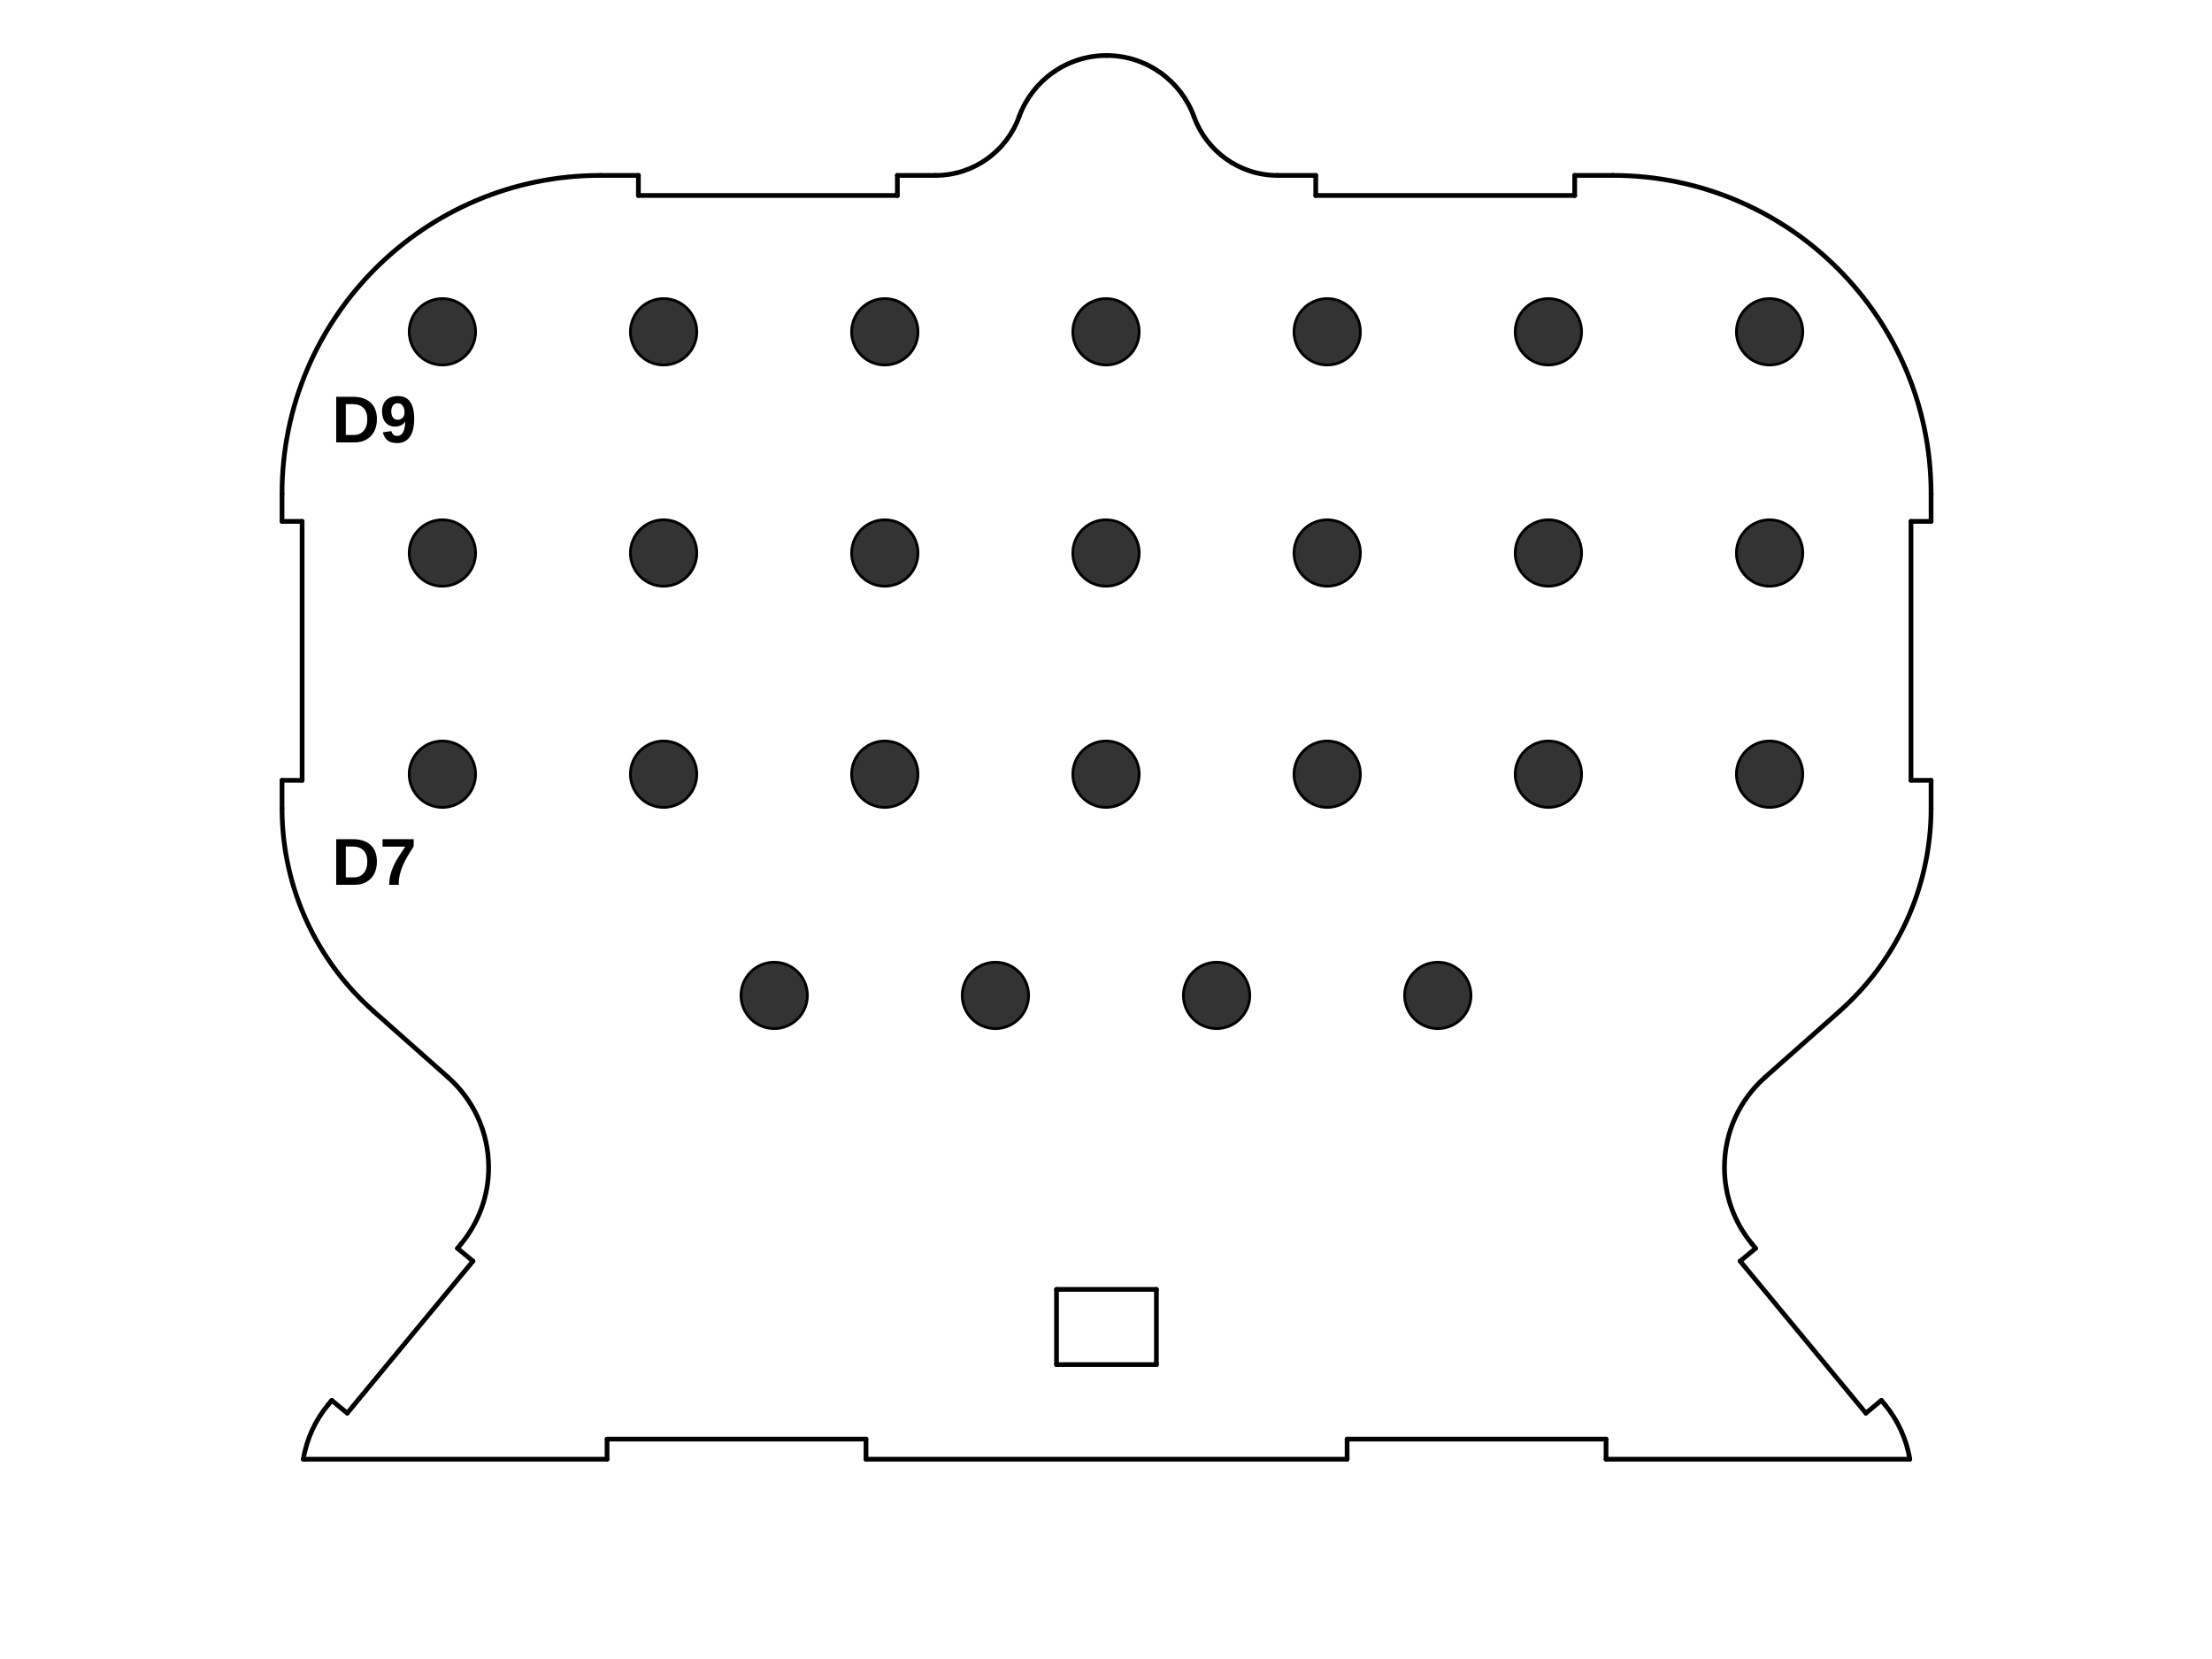
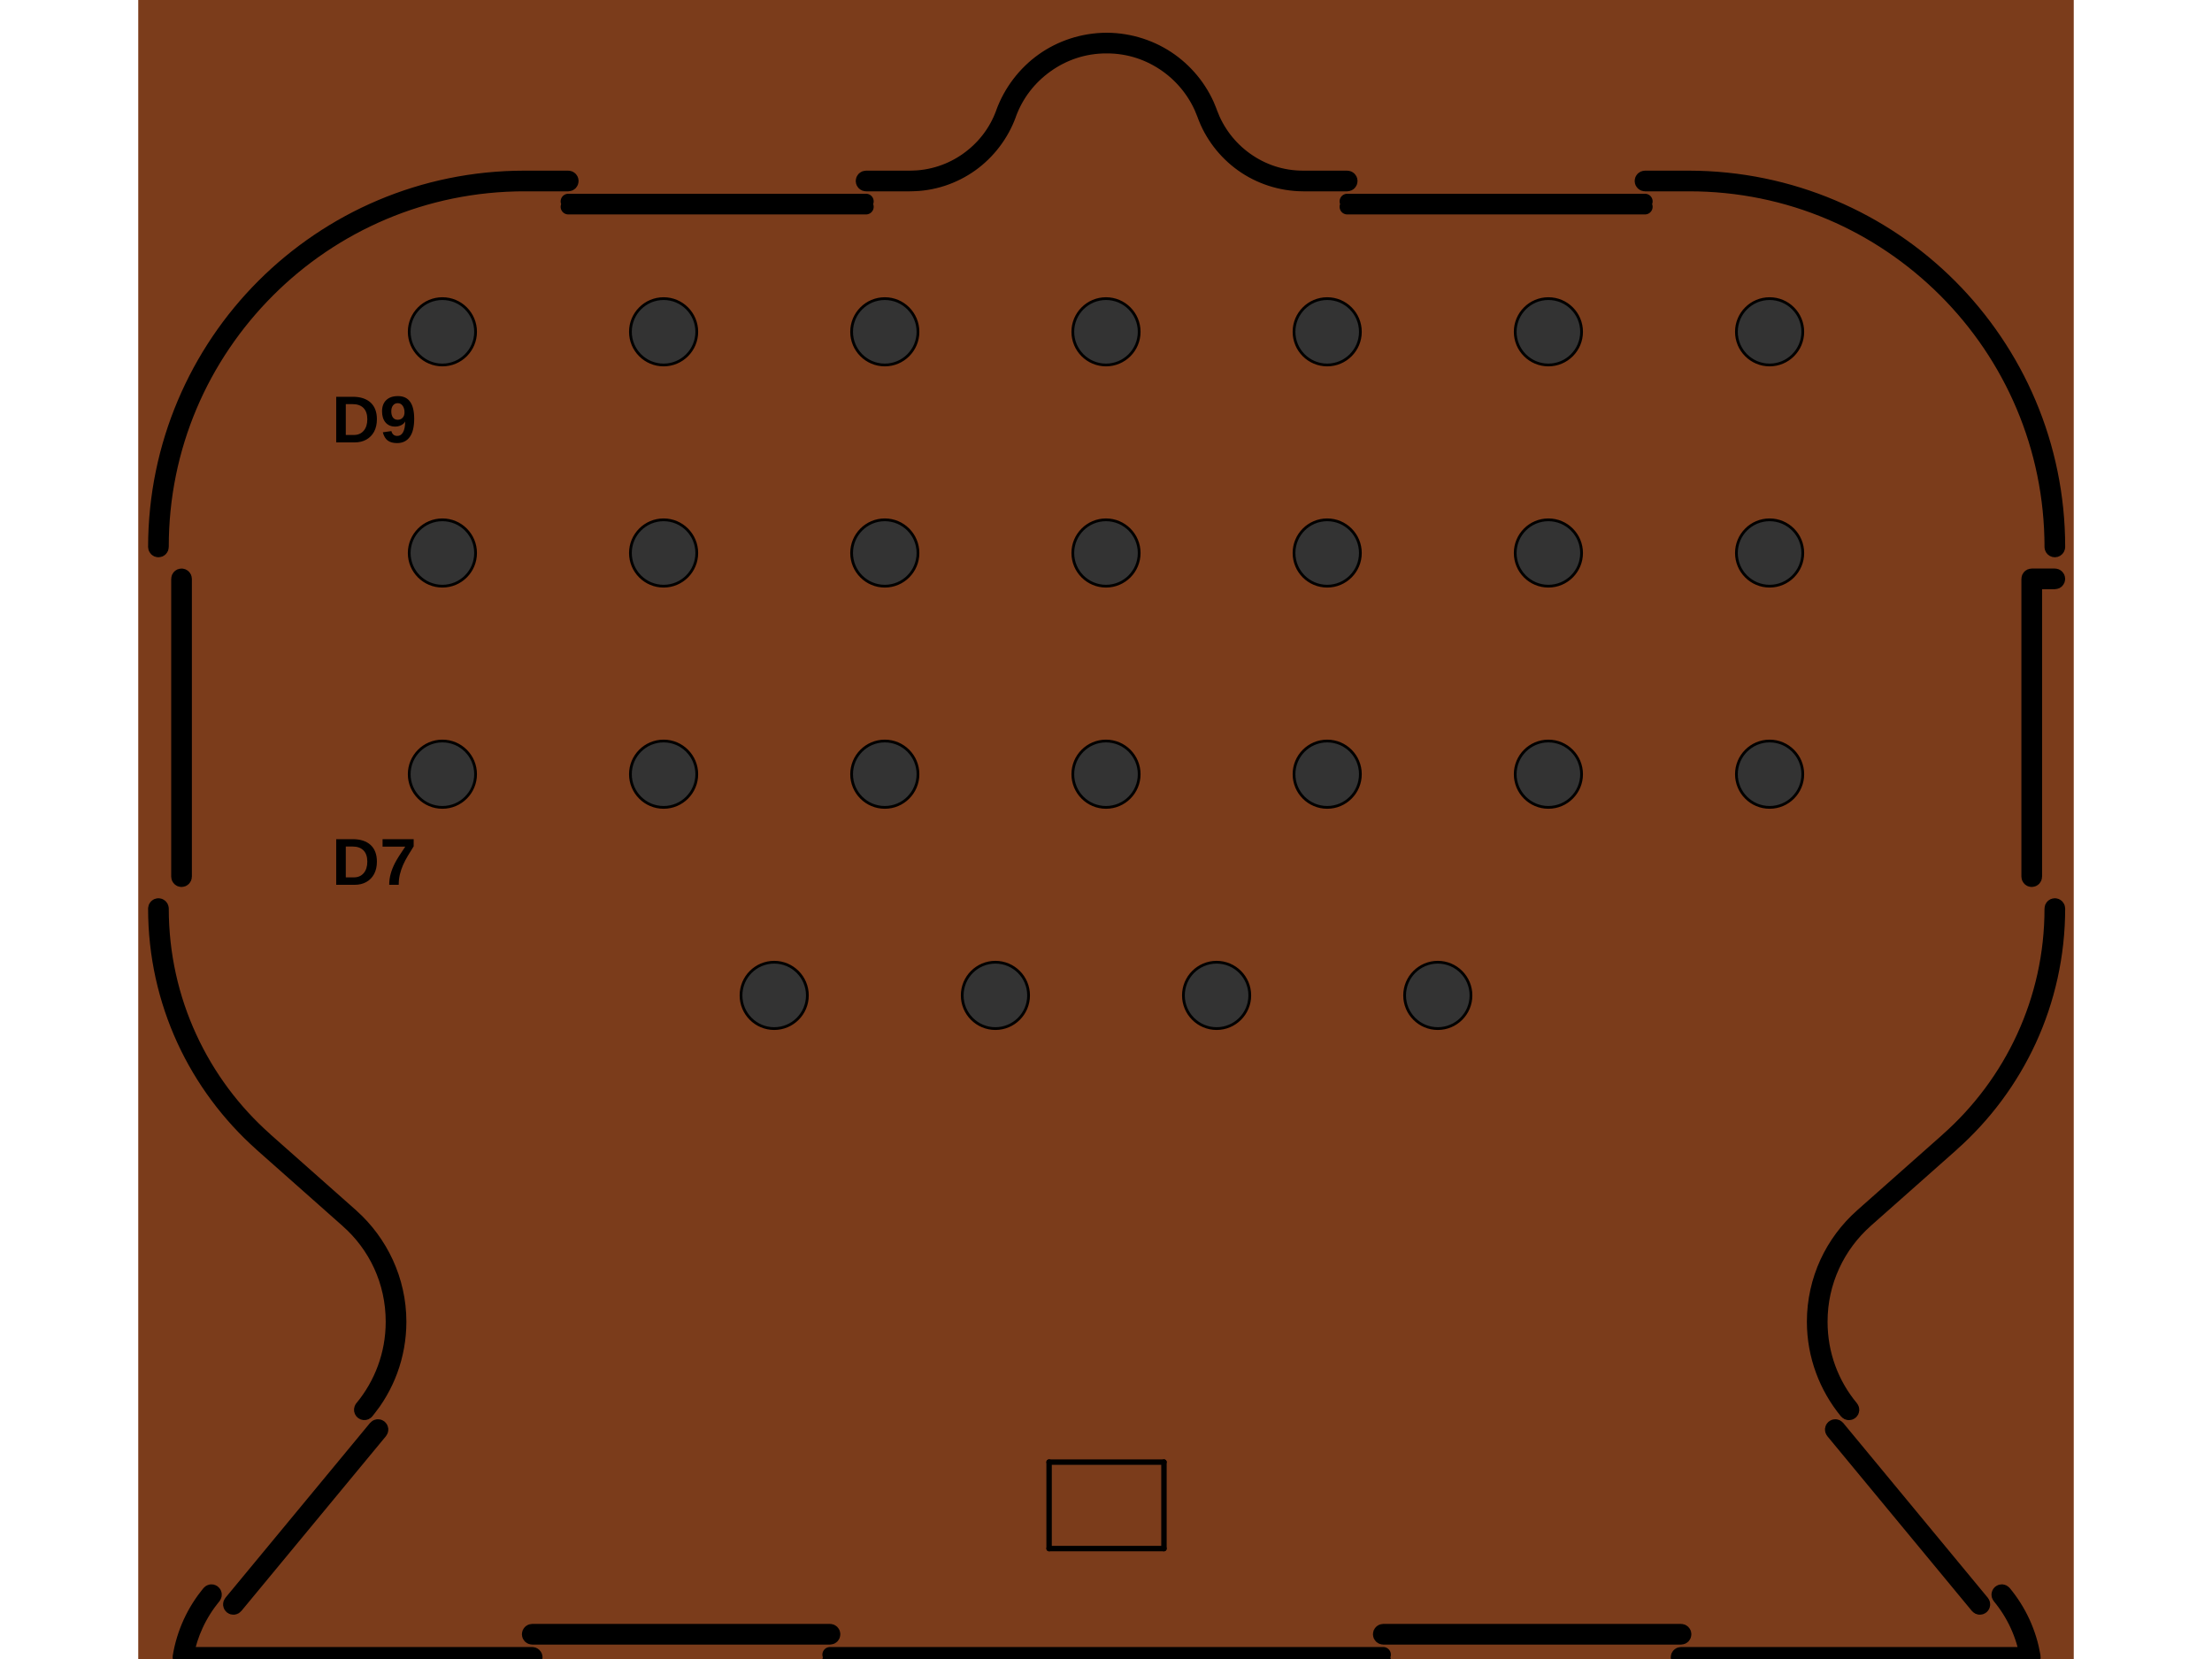
<svg xmlns="http://www.w3.org/2000/svg" height="300" width="400" viewBox="0 0 400 300">
-   <g transform="translate(51, -35) scale(0.355)">
-     <path style="stroke:#000000; stroke-width:2.4; stroke-linejoin:round; stroke-linecap:round; fill:none" d="M 313.436 187.943L 313.436 198.178" />
-     <path style="stroke:#000000; stroke-width:2.4; stroke-linejoin:round; stroke-linecap:round; fill:none" d="M 332.866 187.943L 313.436 187.943" />
-     <path style="stroke:#000000; stroke-width:2.4; stroke-linejoin:round; stroke-linecap:round; fill:none" d="M 526.564 187.943L 507.134 187.943" />
-     <path style="stroke:#000000; stroke-width:2.4; stroke-linejoin:round; stroke-linecap:round; fill:none" d="M 526.564 198.178L 526.564 187.943" />
-     <path style="stroke:#000000; stroke-width:2.4; stroke-linejoin:round; stroke-linecap:round; fill:none" d="M 658.467 198.178L 526.564 198.178" />
-     <path style="stroke:#000000; stroke-width:2.4; stroke-linejoin:round; stroke-linecap:round; fill:none" d="M 658.467 187.943L 658.467 198.178" />
-     <path style="stroke:#000000; stroke-width:2.4; stroke-linejoin:round; stroke-linecap:round; fill:none" d="M 840 364.182L 840 350.046" />
-     <path style="stroke:#000000; stroke-width:2.4; stroke-linejoin:round; stroke-linecap:round; fill:none" d="M 829.766 364.182L 840 364.182" />
-     <path style="stroke:#000000; stroke-width:2.4; stroke-linejoin:round; stroke-linecap:round; fill:none" d="M 829.766 496.085L 829.766 364.182" />
-     <path style="stroke:#000000; stroke-width:2.4; stroke-linejoin:round; stroke-linecap:round; fill:none" d="M 840 496.085L 829.766 496.085" />
-     <path style="stroke:#000000; stroke-width:2.4; stroke-linejoin:round; stroke-linecap:round; fill:none" d="M 840 510.221L 840 496.085" />
-     <path style="stroke:#000000; stroke-width:2.4; stroke-linejoin:round; stroke-linecap:round; fill:none" d="M 755.378 647.388L 793.459 613.644" />
-     <path style="stroke:#000000; stroke-width:2.4; stroke-linejoin:round; stroke-linecap:round; fill:none" d="M 750.631 734.467L 748.802 732.256" />
-     <path style="stroke:#000000; stroke-width:2.4; stroke-linejoin:round; stroke-linecap:round; fill:none" d="M 742.745 740.99L 750.631 734.467" />
-     <path style="stroke:#000000; stroke-width:2.4; stroke-linejoin:round; stroke-linecap:round; fill:none" d="M 806.798 818.43L 742.745 740.99" />
-     <path style="stroke:#000000; stroke-width:2.4; stroke-linejoin:round; stroke-linecap:round; fill:none" d="M 814.685 811.907L 806.798 818.43" />
-     <path style="stroke:#000000; stroke-width:2.4; stroke-linejoin:round; stroke-linecap:round; fill:none" d="M 816.513 814.118L 814.685 811.907" />
-     <path style="stroke:#000000; stroke-width:2.4; stroke-linejoin:round; stroke-linecap:round; fill:none" d="M 674.434 841.89L 829.145 841.89" />
-     <path style="stroke:#000000; stroke-width:2.4; stroke-linejoin:round; stroke-linecap:round; fill:none" d="M 674.434 831.656L 674.434 841.89" />
-     <path style="stroke:#000000; stroke-width:2.4; stroke-linejoin:round; stroke-linecap:round; fill:none" d="M 542.531 831.656L 674.434 831.656" />
-     <path style="stroke:#000000; stroke-width:2.4; stroke-linejoin:round; stroke-linecap:round; fill:none" d="M 542.531 841.89L 542.531 831.656" />
-     <path style="stroke:#000000; stroke-width:2.4; stroke-linejoin:round; stroke-linecap:round; fill:none" d="M 297.469 841.89L 542.531 841.89" />
-     <path style="stroke:#000000; stroke-width:2.4; stroke-linejoin:round; stroke-linecap:round; fill:none" d="M 297.469 831.656L 297.469 841.89" />
-     <path style="stroke:#000000; stroke-width:2.4; stroke-linejoin:round; stroke-linecap:round; fill:none" d="M 165.566 831.656L 297.469 831.656" />
-     <path style="stroke:#000000; stroke-width:2.4; stroke-linejoin:round; stroke-linecap:round; fill:none" d="M 165.566 841.89L 165.566 831.656" />
-     <path style="stroke:#000000; stroke-width:2.4; stroke-linejoin:round; stroke-linecap:round; fill:none" d="M 10.855 841.89L 165.566 841.89" />
-     <path style="stroke:#000000; stroke-width:2.4; stroke-linejoin:round; stroke-linecap:round; fill:none" d="M 25.316 811.907L 23.487 814.118" />
-     <path style="stroke:#000000; stroke-width:2.4; stroke-linejoin:round; stroke-linecap:round; fill:none" d="M 33.202 818.43L 25.316 811.907" />
-     <path style="stroke:#000000; stroke-width:2.4; stroke-linejoin:round; stroke-linecap:round; fill:none" d="M 97.255 740.99L 33.202 818.43" />
-     <path style="stroke:#000000; stroke-width:2.4; stroke-linejoin:round; stroke-linecap:round; fill:none" d="M 89.369 734.467L 97.255 740.99" />
-     <path style="stroke:#000000; stroke-width:2.4; stroke-linejoin:round; stroke-linecap:round; fill:none" d="M 91.198 732.256L 89.369 734.467" />
-     <path style="stroke:#000000; stroke-width:2.4; stroke-linejoin:round; stroke-linecap:round; fill:none" d="M 46.541 613.644L 84.622 647.388" />
-     <path style="stroke:#000000; stroke-width:2.4; stroke-linejoin:round; stroke-linecap:round; fill:none" d="M 0 496.085L 0 510.221" />
-     <path style="stroke:#000000; stroke-width:2.4; stroke-linejoin:round; stroke-linecap:round; fill:none" d="M 10.234 496.085L 0 496.085" />
-     <path style="stroke:#000000; stroke-width:2.4; stroke-linejoin:round; stroke-linecap:round; fill:none" d="M 10.234 364.182L 10.234 496.085" />
-     <path style="stroke:#000000; stroke-width:2.4; stroke-linejoin:round; stroke-linecap:round; fill:none" d="M 0 364.182L 10.234 364.182" />
-     <path style="stroke:#000000; stroke-width:2.4; stroke-linejoin:round; stroke-linecap:round; fill:none" d="M 0 350.046L 0 364.182" />
-     <path style="stroke:#000000; stroke-width:2.4; stroke-linejoin:round; stroke-linecap:round; fill:none" d="M 181.533 187.943L 162.103 187.943" />
-     <path style="stroke:#000000; stroke-width:2.4; stroke-linejoin:round; stroke-linecap:round; fill:none" d="M 181.533 198.178L 181.533 187.943" />
-     <path style="stroke:#000000; stroke-width:2.4; stroke-linejoin:round; stroke-linecap:round; fill:none" d="M 313.436 198.178L 181.533 198.178" />
-     <path style="stroke:#000000; stroke-width:2.4; stroke-linejoin:round; stroke-linecap:round; fill:none" d="M 445.389 793.711L 445.389 755.396" />
-     <path style="stroke:#000000; stroke-width:2.4; stroke-linejoin:round; stroke-linecap:round; fill:none" d="M 445.389 755.396L 394.512 755.396" />
-     <path style="stroke:#000000; stroke-width:2.4; stroke-linejoin:round; stroke-linecap:round; fill:none" d="M 394.512 755.396L 394.512 793.711" />
-     <path style="stroke:#000000; stroke-width:2.4; stroke-linejoin:round; stroke-linecap:round; fill:none" d="M 394.512 793.711L 445.389 793.711" />
-     <path style="stroke:#000000; stroke-width:2.4; stroke-linejoin:round; stroke-linecap:round; fill:none" d="M 677.897 187.943L 658.467 187.943" />
-     <path style="stroke:#000000; stroke-width:2.4; stroke-linejoin:round; stroke-linecap:round; fill:none" d="M 332.866 187.943C 352.442 187.943 369.131 175.499 375.449 158.096" />
-     <path style="stroke:#000000; stroke-width:2.4; stroke-linejoin:round; stroke-linecap:round; fill:none" d="M 420 126.855C 419.999 126.855 419.997 126.855 419.996 126.855C 399.509 126.855 382.043 139.878 375.431 158.091" />
-     <path style="stroke:#000000; stroke-width:2.4; stroke-linejoin:round; stroke-linecap:round; fill:none" d="M 793.443 613.63C 821.995 588.309 840 551.353 840 510.221" />
-     <path style="stroke:#000000; stroke-width:2.4; stroke-linejoin:round; stroke-linecap:round; fill:none" d="M 755.385 647.394C 742.731 658.616 734.752 674.994 734.752 693.223C 734.752 708.049 740.03 721.651 748.808 732.25" />
-     <path style="stroke:#000000; stroke-width:2.4; stroke-linejoin:round; stroke-linecap:round; fill:none" d="M 829.152 841.889C 827.449 831.446 822.974 821.93 816.507 814.123" />
-     <path style="stroke:#000000; stroke-width:2.4; stroke-linejoin:round; stroke-linecap:round; fill:none" d="M 23.492 814.123C 17.026 821.931 12.551 831.446 10.848 841.888" />
-     <path style="stroke:#000000; stroke-width:2.4; stroke-linejoin:round; stroke-linecap:round; fill:none" d="M 91.192 732.25C 99.97 721.651 105.248 708.049 105.248 693.223C 105.248 674.994 97.269 658.616 84.615 647.394" />
-     <path style="stroke:#000000; stroke-width:2.4; stroke-linejoin:round; stroke-linecap:round; fill:none" d="M -2.84217e-14 510.221C -2.84217e-14 551.353 18.005 588.309 46.557 613.63" />
-     <path style="stroke:#000000; stroke-width:2.4; stroke-linejoin:round; stroke-linecap:round; fill:none" d="M 162.103 187.943C 72.627 187.943 3.20568e-10 260.57 3.20568e-10 350.046" />
-     <path style="stroke:#000000; stroke-width:2.4; stroke-linejoin:round; stroke-linecap:round; fill:none" d="M 464.551 158.096C 470.869 175.499 487.558 187.943 507.134 187.943" />
-     <path style="stroke:#000000; stroke-width:2.4; stroke-linejoin:round; stroke-linecap:round; fill:none" d="M 464.569 158.091C 457.957 139.878 440.491 126.855 420.004 126.855C 420.003 126.855 420.001 126.855 420 126.855" />
-     <path style="stroke:#000000; stroke-width:2.4; stroke-linejoin:round; stroke-linecap:round; fill:none" d="M 840 350.046C 840 260.57 767.373 187.943 677.897 187.943" />
+   <rect x="25" y="0" width="350" height="310" fill="#7B3C1B" stroke="none" />
+   <g transform="translate(200, 140) scale(1.15) translate(-200, -140) translate(0, 15)">
+     <path d="M 115.87 35.353 C 115.87 35.118 115.679 34.927 115.444 34.927 L 162.27 34.927 C 162.035 34.927 161.844 35.118 161.844 35.353 C 161.844 35.588 162.035 35.779 162.27 35.779 L 115.444 35.779 C 115.679 35.779 115.87 35.588 115.87 35.353 Z M 115.87 31.72 C 115.87 31.955 115.679 32.146 115.444 32.146 L 108.546 32.146 C 108.311 32.146 108.12 31.955 108.12 31.72 C 108.12 31.485 108.311 31.294 108.546 31.294 L 108.553 31.294 C 108.698 31.297 108.834 31.375 108.909 31.5 C 108.988 31.63 108.991 31.793 108.917 31.926 C 108.844 32.059 108.705 32.143 108.552 32.146 C 108.552 32.146 108.551 32.146 108.552 32.146 C 108.552 32.146 108.055 32.148 107.809 32.151 C 107.563 32.154 107.319 32.158 107.073 32.165 C 106.583 32.177 106.096 32.196 105.609 32.22 C 104.634 32.27 103.671 32.343 102.709 32.441 C 100.786 32.637 98.902 32.926 97.04 33.307 C 93.316 34.07 89.744 35.188 86.321 36.637 C 79.475 39.534 73.343 43.703 68.163 48.883 C 57.801 59.245 51.407 73.471 51.426 89.266 C 51.426 89.501 51.235 89.692 51 89.692 C 50.765 89.692 50.574 89.501 50.574 89.266 C 50.593 73.297 57.091 58.75 67.561 48.28 C 72.797 43.044 79.067 38.782 85.989 35.852 C 89.45 34.388 93.103 33.244 96.869 32.473 C 98.752 32.087 100.679 31.791 102.623 31.593 C 103.595 31.495 104.58 31.42 105.566 31.369 C 106.059 31.344 106.556 31.326 107.052 31.313 C 107.548 31.3 108.536 31.294 108.536 31.294 C 108.539 31.294 108.536 31.294 108.536 31.294 C 108.542 31.294 108.547 31.294 108.553 31.294 L 115.444 31.294 C 115.679 31.294 115.87 31.485 115.87 31.72 Z M 162.27 32.146 C 162.035 32.146 161.844 31.955 161.844 31.72 C 161.844 31.485 162.035 31.294 162.27 31.294 C 162.273 31.294 169.172 31.294 169.175 31.294 C 169.354 31.29 170.061 31.273 170.424 31.244 C 170.841 31.211 171.245 31.163 171.653 31.097 C 172.468 30.967 173.245 30.778 174.014 30.528 C 175.55 30.028 176.954 29.312 178.244 28.392 C 180.803 26.565 182.763 24.05 183.858 21.05 C 183.863 21.025 183.869 21.001 183.878 20.977 C 185.083 17.687 187.291 14.807 190.094 12.807 C 192.896 10.808 196.393 9.62 200.099 9.608 L 200.101 9.608 C 203.807 9.62 207.304 10.808 210.106 12.807 C 211.508 13.807 212.777 15.036 213.821 16.404 C 214.343 17.087 214.824 17.825 215.24 18.585 C 215.448 18.964 215.646 19.36 215.826 19.756 C 216.005 20.153 216.31 20.946 216.31 20.946 C 216.324 20.977 216.334 21.01 216.34 21.042 C 216.425 21.259 216.637 21.799 216.767 22.085 C 216.932 22.45 217.107 22.799 217.298 23.148 C 217.681 23.846 218.106 24.499 218.586 25.127 C 219.546 26.385 220.668 27.472 221.957 28.392 C 224.536 30.232 227.624 31.305 231.028 31.294 C 231.03 31.294 231.031 31.294 231.032 31.294 L 237.93 31.294 C 238.165 31.294 238.356 31.485 238.356 31.72 C 238.356 31.955 238.165 32.146 237.93 32.146 C 237.929 32.146 231.029 32.146 231.028 32.146 C 227.486 32.133 224.14 30.997 221.462 29.086 C 220.121 28.129 218.907 26.953 217.908 25.644 C 217.409 24.99 216.949 24.284 216.551 23.558 C 216.352 23.195 216.163 22.816 215.991 22.437 C 215.819 22.058 215.528 21.3 215.528 21.3 C 215.514 21.269 215.504 21.237 215.498 21.204 C 215.41 20.98 215.186 20.41 215.049 20.108 C 214.877 19.726 214.693 19.36 214.493 18.994 C 214.092 18.263 213.647 17.579 213.144 16.921 C 212.138 15.603 210.962 14.464 209.611 13.5 C 206.908 11.572 203.668 10.448 200.101 10.46 L 200.099 10.46 C 196.532 10.448 193.292 11.572 190.589 13.5 C 187.906 15.414 185.851 18.053 184.704 21.196 C 184.699 21.221 184.693 21.245 184.684 21.269 C 183.532 24.416 181.419 27.173 178.738 29.086 C 177.398 30.042 175.877 30.817 174.278 31.338 C 173.478 31.599 172.635 31.803 171.787 31.939 C 171.363 32.007 170.925 32.059 170.491 32.094 C 170.057 32.128 169.201 32.145 169.201 32.145 C 169.192 32.145 169.201 32.145 169.201 32.145 C 169.185 32.146 169.168 32.147 169.152 32.146 L 162.27 32.146 Z M 238.356 35.353 C 238.356 35.118 238.165 34.927 237.93 34.927 L 284.756 34.927 C 284.521 34.927 284.33 35.118 284.33 35.353 C 284.33 35.588 284.521 35.779 284.756 35.779 L 237.93 35.779 C 238.165 35.779 238.356 35.588 238.356 35.353 Z M 284.754 32.146 C 284.519 32.146 284.328 31.955 284.328 31.72 C 284.328 31.485 284.519 31.294 284.754 31.294 C 284.754 31.294 291.652 31.294 291.653 31.294 C 307.622 31.313 322.169 37.811 332.639 48.28 C 337.876 53.516 342.138 59.786 345.067 66.708 C 346.532 70.169 347.676 73.822 348.447 77.588 C 348.833 79.471 349.129 81.398 349.327 83.342 C 349.425 84.314 349.5 85.299 349.551 86.285 C 349.576 86.778 349.594 87.275 349.607 87.771 C 349.62 88.267 349.626 89.255 349.626 89.255 C 349.626 89.258 349.626 89.255 349.626 89.255 C 349.629 89.407 349.55 89.55 349.42 89.628 C 349.29 89.707 349.127 89.71 348.994 89.636 C 348.861 89.563 348.777 89.424 348.774 89.271 C 348.774 89.271 348.774 89.27 348.774 89.271 C 348.774 89.271 348.772 88.774 348.769 88.528 C 348.766 88.282 348.762 88.038 348.755 87.792 C 348.743 87.302 348.724 86.815 348.7 86.328 C 348.65 85.353 348.577 84.39 348.479 83.428 C 348.283 81.505 347.994 79.621 347.613 77.759 C 346.85 74.035 345.731 70.463 344.283 67.04 C 341.386 60.194 337.217 54.063 332.037 48.883 C 321.674 38.52 307.448 32.127 291.653 32.146 C 291.653 32.146 291.653 32.146 291.652 32.146 L 284.754 32.146 Z M 345.141 94.285 C 345.141 94.05 345.332 93.859 345.567 93.859 L 349.2 93.859 C 349.435 93.859 349.626 94.05 349.626 94.285 C 349.626 94.52 349.435 94.711 349.2 94.711 L 345.994 94.711 L 345.994 141.11 C 345.994 141.345 345.803 141.536 345.568 141.536 C 345.333 141.536 345.142 141.345 345.142 141.11 L 345.142 94.314 C 345.141 94.305 345.141 94.295 345.141 94.285 Z M 332.381 182.528 C 332.381 182.528 333.013 181.96 333.32 181.673 C 333.628 181.386 333.929 181.097 334.229 180.802 C 334.829 180.212 335.41 179.611 335.978 178.992 C 337.116 177.752 338.183 176.462 339.189 175.11 C 341.2 172.405 342.927 169.504 344.35 166.41 C 347.197 160.221 348.779 153.381 348.774 146.128 C 348.774 145.893 348.965 145.702 349.2 145.702 C 349.435 145.702 349.626 145.893 349.626 146.128 C 349.621 153.477 348.007 160.498 345.124 166.766 C 343.682 169.901 341.91 172.879 339.872 175.618 C 338.854 176.988 337.758 178.312 336.606 179.568 C 336.03 180.195 335.434 180.812 334.827 181.41 C 334.523 181.708 334.213 182.005 333.902 182.296 C 333.648 182.533 333.182 182.953 333.02 183.098 C 333.003 183.121 332.983 183.143 332.961 183.163 L 319.483 195.106 C 319.476 195.114 319.469 195.122 319.461 195.129 C 319.461 195.129 319.457 195.133 319.461 195.129 C 319.461 195.129 318.902 195.638 318.638 195.897 C 318.375 196.156 318.121 196.418 317.871 196.691 C 317.371 197.235 316.906 197.798 316.464 198.392 C 315.58 199.581 314.828 200.845 314.202 202.205 C 312.95 204.926 312.263 207.906 312.263 211.094 C 312.263 216.28 314.074 220.973 317.155 224.677 C 317.305 224.859 317.28 225.127 317.099 225.277 C 316.918 225.427 316.649 225.402 316.499 225.221 C 313.348 221.399 311.411 216.434 311.411 211.094 C 311.411 207.811 312.14 204.649 313.428 201.849 C 314.072 200.448 314.87 199.108 315.781 197.884 C 316.236 197.272 316.729 196.675 317.244 196.114 C 317.501 195.834 317.769 195.556 318.041 195.289 C 318.273 195.061 318.711 194.66 318.832 194.55 C 318.845 194.534 318.86 194.518 318.876 194.504 L 332.335 182.578 C 332.349 182.56 332.364 182.544 332.381 182.528 C 332.381 182.528 332.383 182.526 332.381 182.528 Z M 337.685 255.871 C 337.503 256.021 337.235 255.996 337.085 255.815 L 314.347 228.324 C 314.197 228.142 314.222 227.874 314.403 227.724 C 314.585 227.574 314.853 227.599 315.003 227.78 L 337.741 255.271 C 337.891 255.453 337.866 255.721 337.685 255.871 Z M 344.806 263.263 C 344.762 263.037 344.714 262.816 344.662 262.593 C 344.558 262.148 344.441 261.715 344.308 261.281 C 344.042 260.413 343.725 259.583 343.351 258.769 C 342.604 257.14 341.664 255.649 340.532 254.286 C 340.382 254.105 340.407 253.836 340.588 253.686 C 340.769 253.536 341.038 253.561 341.188 253.742 C 342.352 255.15 343.354 256.733 344.126 258.413 C 344.511 259.253 344.849 260.136 345.123 261.032 C 345.26 261.479 345.384 261.94 345.491 262.4 C 345.599 262.859 345.764 263.774 345.764 263.774 C 345.773 263.815 345.775 263.856 345.772 263.896 C 345.759 264.12 345.574 264.297 345.347 264.297 L 290.424 264.297 C 290.189 264.297 289.998 264.106 289.998 263.871 C 289.998 263.636 290.189 263.445 290.424 263.445 L 344.841 263.445 C 344.828 263.377 344.816 263.314 344.806 263.263 Z M 243.172 260.238 C 243.172 260.003 243.363 259.812 243.598 259.812 L 290.424 259.812 C 290.659 259.812 290.85 260.003 290.85 260.238 C 290.85 260.473 290.659 260.664 290.424 260.664 L 243.598 260.664 C 243.363 260.664 243.172 260.473 243.172 260.238 Z M 243.172 263.872 C 243.172 264.107 243.363 264.298 243.598 264.298 L 156.601 264.298 C 156.836 264.298 157.027 264.107 157.027 263.872 C 157.027 263.637 156.836 263.446 156.601 263.446 L 243.598 263.446 C 243.363 263.446 243.172 263.637 243.172 263.872 Z M 109.35 260.238 C 109.35 260.003 109.541 259.812 109.776 259.812 L 156.602 259.812 C 156.837 259.812 157.028 260.003 157.028 260.238 C 157.028 260.473 156.837 260.664 156.602 260.664 L 109.776 260.664 C 109.541 260.664 109.35 260.473 109.35 260.238 Z M 109.776 263.445 C 110.011 263.445 110.202 263.636 110.202 263.871 C 110.202 264.106 110.011 264.297 109.776 264.297 L 54.854 264.297 C 54.804 264.297 54.756 264.288 54.711 264.272 C 54.519 264.206 54.397 264.009 54.431 263.801 C 54.74 261.919 55.303 260.093 56.074 258.414 C 56.46 257.574 56.906 256.751 57.395 255.975 C 57.639 255.587 57.899 255.202 58.168 254.831 C 58.436 254.461 58.995 253.764 58.995 253.764 C 58.999 253.759 58.995 253.764 58.995 253.764 C 59.133 253.574 59.399 253.531 59.59 253.669 C 59.78 253.807 59.823 254.073 59.685 254.264 C 59.685 254.264 59.118 254.972 58.858 255.331 C 58.597 255.691 58.352 256.053 58.116 256.429 C 57.642 257.182 57.222 257.955 56.848 258.769 C 56.168 260.25 55.665 261.803 55.357 263.445 L 109.776 263.445 Z M 85.797 227.724 C 85.978 227.874 86.003 228.142 85.853 228.324 L 63.115 255.815 C 62.965 255.996 62.697 256.021 62.515 255.871 C 62.334 255.721 62.309 255.453 62.459 255.271 L 85.197 227.78 C 85.347 227.599 85.615 227.574 85.797 227.724 Z M 83.034 224.691 C 83.034 224.691 83.421 224.213 83.603 223.973 C 83.786 223.734 83.96 223.493 84.132 223.246 C 84.477 222.751 84.796 222.248 85.098 221.724 C 85.703 220.675 86.214 219.587 86.637 218.437 C 87.482 216.135 87.937 213.687 87.937 211.094 C 87.937 204.716 85.197 199.062 80.755 195.144 C 80.741 195.132 80.728 195.119 80.716 195.105 L 67.239 183.163 C 67.218 183.144 67.199 183.124 67.183 183.103 C 62.114 178.586 57.948 173.011 55.076 166.766 C 53.634 163.632 52.504 160.299 51.741 156.852 C 51.36 155.129 51.067 153.361 50.871 151.576 C 50.773 150.683 50.699 149.777 50.649 148.871 C 50.624 148.418 50.605 147.96 50.593 147.504 C 50.58 147.048 50.574 146.14 50.574 146.14 C 50.574 146.137 50.574 146.14 50.574 146.14 C 50.568 145.904 50.753 145.709 50.988 145.702 C 51.224 145.696 51.419 145.881 51.426 146.116 C 51.426 146.116 51.426 146.119 51.426 146.116 C 51.426 146.116 51.432 147.03 51.444 147.481 C 51.457 147.931 51.475 148.377 51.5 148.825 C 51.549 149.719 51.621 150.602 51.718 151.483 C 51.911 153.245 52.197 154.967 52.573 156.668 C 53.326 160.069 54.427 163.316 55.85 166.41 C 58.696 172.599 62.772 178.058 67.811 182.52 C 67.832 182.538 67.85 182.558 67.866 182.579 L 81.324 194.504 C 81.338 194.517 81.352 194.53 81.364 194.544 C 85.881 198.594 88.789 204.551 88.789 211.094 C 88.789 213.764 88.307 216.362 87.436 218.731 C 87.001 219.916 86.459 221.07 85.836 222.15 C 85.525 222.69 85.186 223.223 84.832 223.732 C 84.477 224.242 83.723 225.192 83.723 225.192 C 83.717 225.199 83.723 225.192 83.723 225.192 C 83.633 225.315 83.485 225.381 83.334 225.365 C 83.182 225.349 83.051 225.254 82.989 225.115 C 82.927 224.976 82.944 224.814 83.034 224.691 C 83.034 224.691 83.037 224.688 83.034 224.691 Z M 54.633 93.859 C 54.868 93.859 55.059 94.05 55.059 94.285 L 55.059 141.11 C 55.059 141.345 54.868 141.536 54.633 141.536 C 54.398 141.536 54.207 141.345 54.207 141.11 L 54.207 94.285 C 54.207 94.05 54.398 93.859 54.633 93.859 Z" fill="none" stroke="#000000" stroke-width="2.4" stroke-linejoin="round" stroke-linecap="round" />
+     <path style="stroke: rgb(0, 0, 0); stroke-width: 0.852; stroke-linejoin: round; stroke-linecap: round; fill: none;" d="M 191.052 246.768 L 209.114 246.768" />
+     <path style="stroke: rgb(0, 0, 0); stroke-width: 0.852; stroke-linejoin: round; stroke-linecap: round; fill: none;" d="M 191.052 233.166 L 191.052 246.768" />
+     <path style="stroke: rgb(0, 0, 0); stroke-width: 0.852; stroke-linejoin: round; stroke-linecap: round; fill: none;" d="M 209.113 233.165 L 191.052 233.166" />
+     <path style="stroke: rgb(0, 0, 0); stroke-width: 0.852; stroke-linejoin: round; stroke-linecap: round; fill: none;" d="M 209.113 246.768 L 209.113 233.166" />
  </g>
  <circle cx="80" cy="60" r="6" fill="#333" stroke="#000" stroke-width="0.5" id="NEOPIXEL_D9_0" />
  <circle cx="120" cy="60" r="6" fill="#333" stroke="#000" stroke-width="0.5" id="NEOPIXEL_D9_1" />
  <circle cx="160" cy="60" r="6" fill="#333" stroke="#000" stroke-width="0.5" id="NEOPIXEL_D9_2" />
  <circle cx="200" cy="60" r="6" fill="#333" stroke="#000" stroke-width="0.5" id="NEOPIXEL_D9_3" />
  <circle cx="240" cy="60" r="6" fill="#333" stroke="#000" stroke-width="0.5" id="NEOPIXEL_D9_4" />
  <circle cx="280" cy="60" r="6" fill="#333" stroke="#000" stroke-width="0.5" id="NEOPIXEL_D9_5" />
  <circle cx="320" cy="60" r="6" fill="#333" stroke="#000" stroke-width="0.5" id="NEOPIXEL_D9_6" />
  <circle cx="80" cy="100" r="6" fill="#333" stroke="#000" stroke-width="0.5" id="NEOPIXEL_D9_7" />
  <circle cx="120" cy="100" r="6" fill="#333" stroke="#000" stroke-width="0.5" id="NEOPIXEL_D9_8" />
  <circle cx="160" cy="100" r="6" fill="#333" stroke="#000" stroke-width="0.5" id="NEOPIXEL_D9_9" />
  <circle cx="200" cy="100" r="6" fill="#333" stroke="#000" stroke-width="0.5" id="NEOPIXEL_D9_10" />
  <circle cx="240" cy="100" r="6" fill="#333" stroke="#000" stroke-width="0.5" id="NEOPIXEL_D9_11" />
  <circle cx="280" cy="100" r="6" fill="#333" stroke="#000" stroke-width="0.5" id="NEOPIXEL_D9_12" />
  <circle cx="320" cy="100" r="6" fill="#333" stroke="#000" stroke-width="0.5" id="NEOPIXEL_D9_13" />
  <circle cx="80" cy="140" r="6" fill="#333" stroke="#000" stroke-width="0.5" id="NEOPIXEL_D7_0" />
  <circle cx="120" cy="140" r="6" fill="#333" stroke="#000" stroke-width="0.5" id="NEOPIXEL_D7_1" />
  <circle cx="160" cy="140" r="6" fill="#333" stroke="#000" stroke-width="0.5" id="NEOPIXEL_D7_2" />
  <circle cx="200" cy="140" r="6" fill="#333" stroke="#000" stroke-width="0.5" id="NEOPIXEL_D7_3" />
  <circle cx="240" cy="140" r="6" fill="#333" stroke="#000" stroke-width="0.5" id="NEOPIXEL_D7_4" />
  <circle cx="280" cy="140" r="6" fill="#333" stroke="#000" stroke-width="0.5" id="NEOPIXEL_D7_5" />
  <circle cx="320" cy="140" r="6" fill="#333" stroke="#000" stroke-width="0.5" id="NEOPIXEL_D7_6" />
  <circle cx="140" cy="180" r="6" fill="#333" stroke="#000" stroke-width="0.5" id="NEOPIXEL_D7_7" />
  <circle cx="180" cy="180" r="6" fill="#333" stroke="#000" stroke-width="0.5" id="NEOPIXEL_D7_8" />
  <circle cx="220" cy="180" r="6" fill="#333" stroke="#000" stroke-width="0.5" id="NEOPIXEL_D7_9" />
  <circle cx="260" cy="180" r="6" fill="#333" stroke="#000" stroke-width="0.5" id="NEOPIXEL_D7_10" />
  <text x="60" y="80" font-family="Arial" font-size="12" font-weight="bold">D9</text>
  <text x="60" y="160" font-family="Arial" font-size="12" font-weight="bold">D7</text>
</svg>
